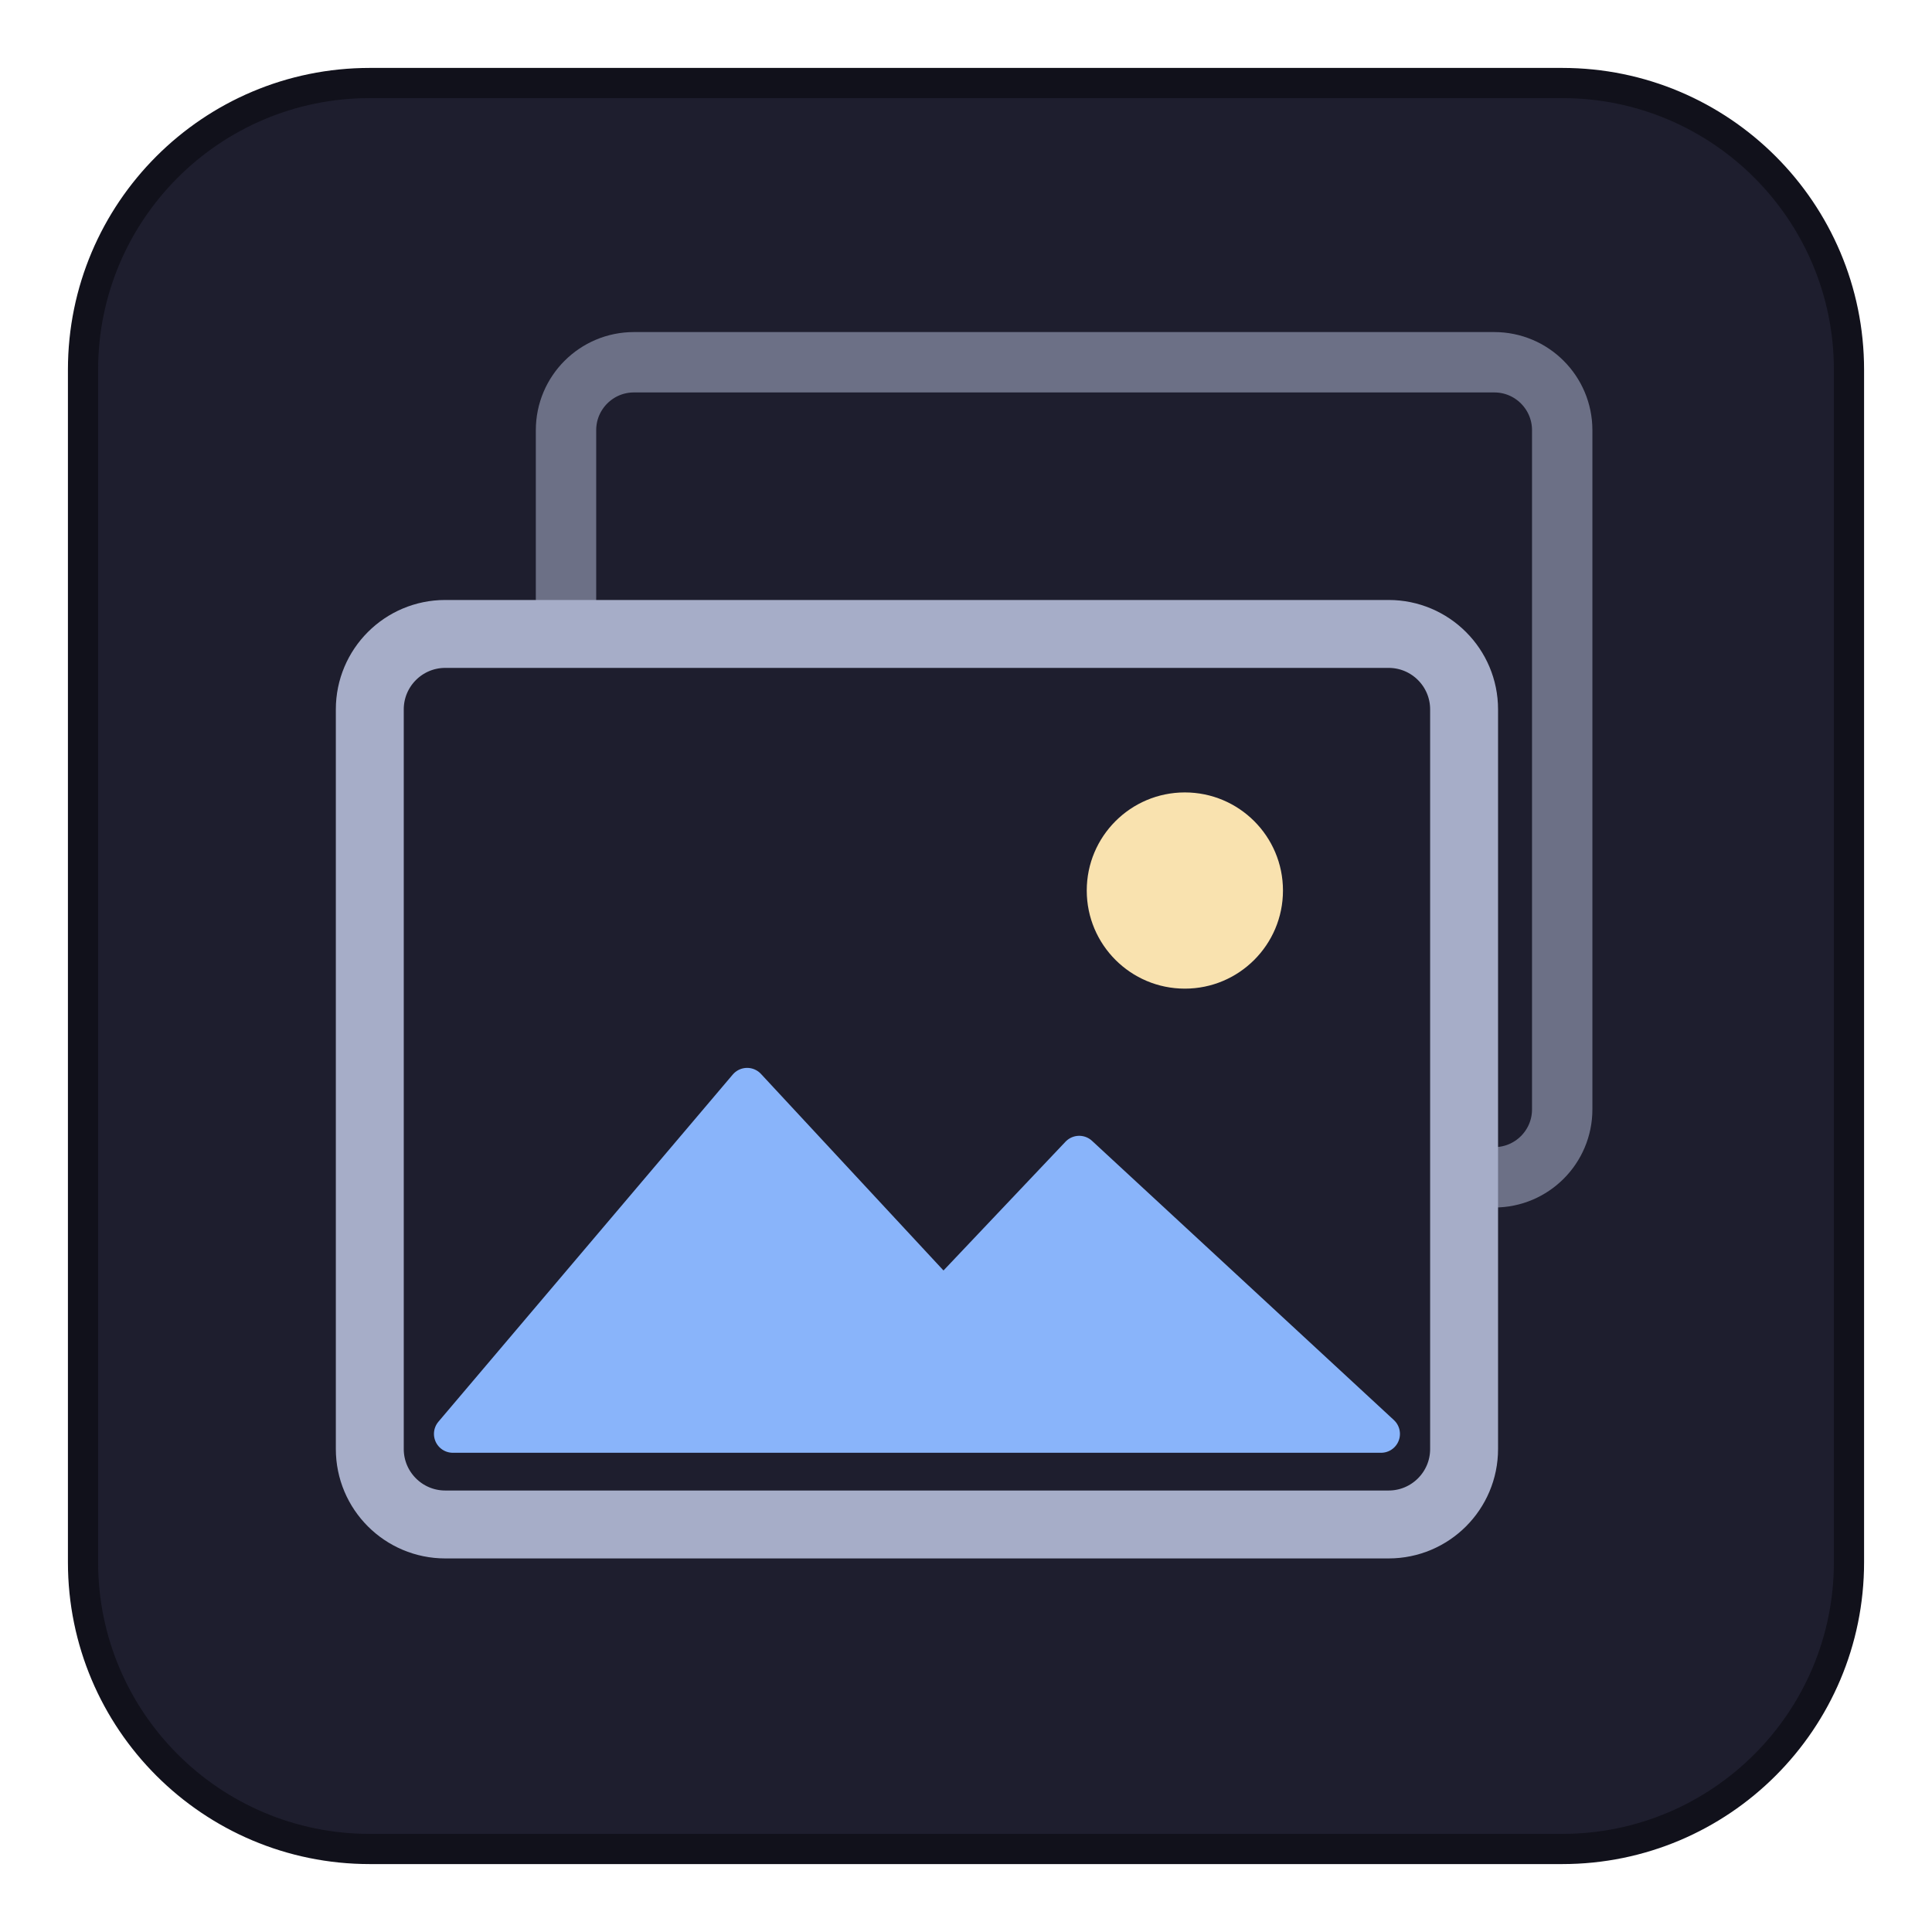
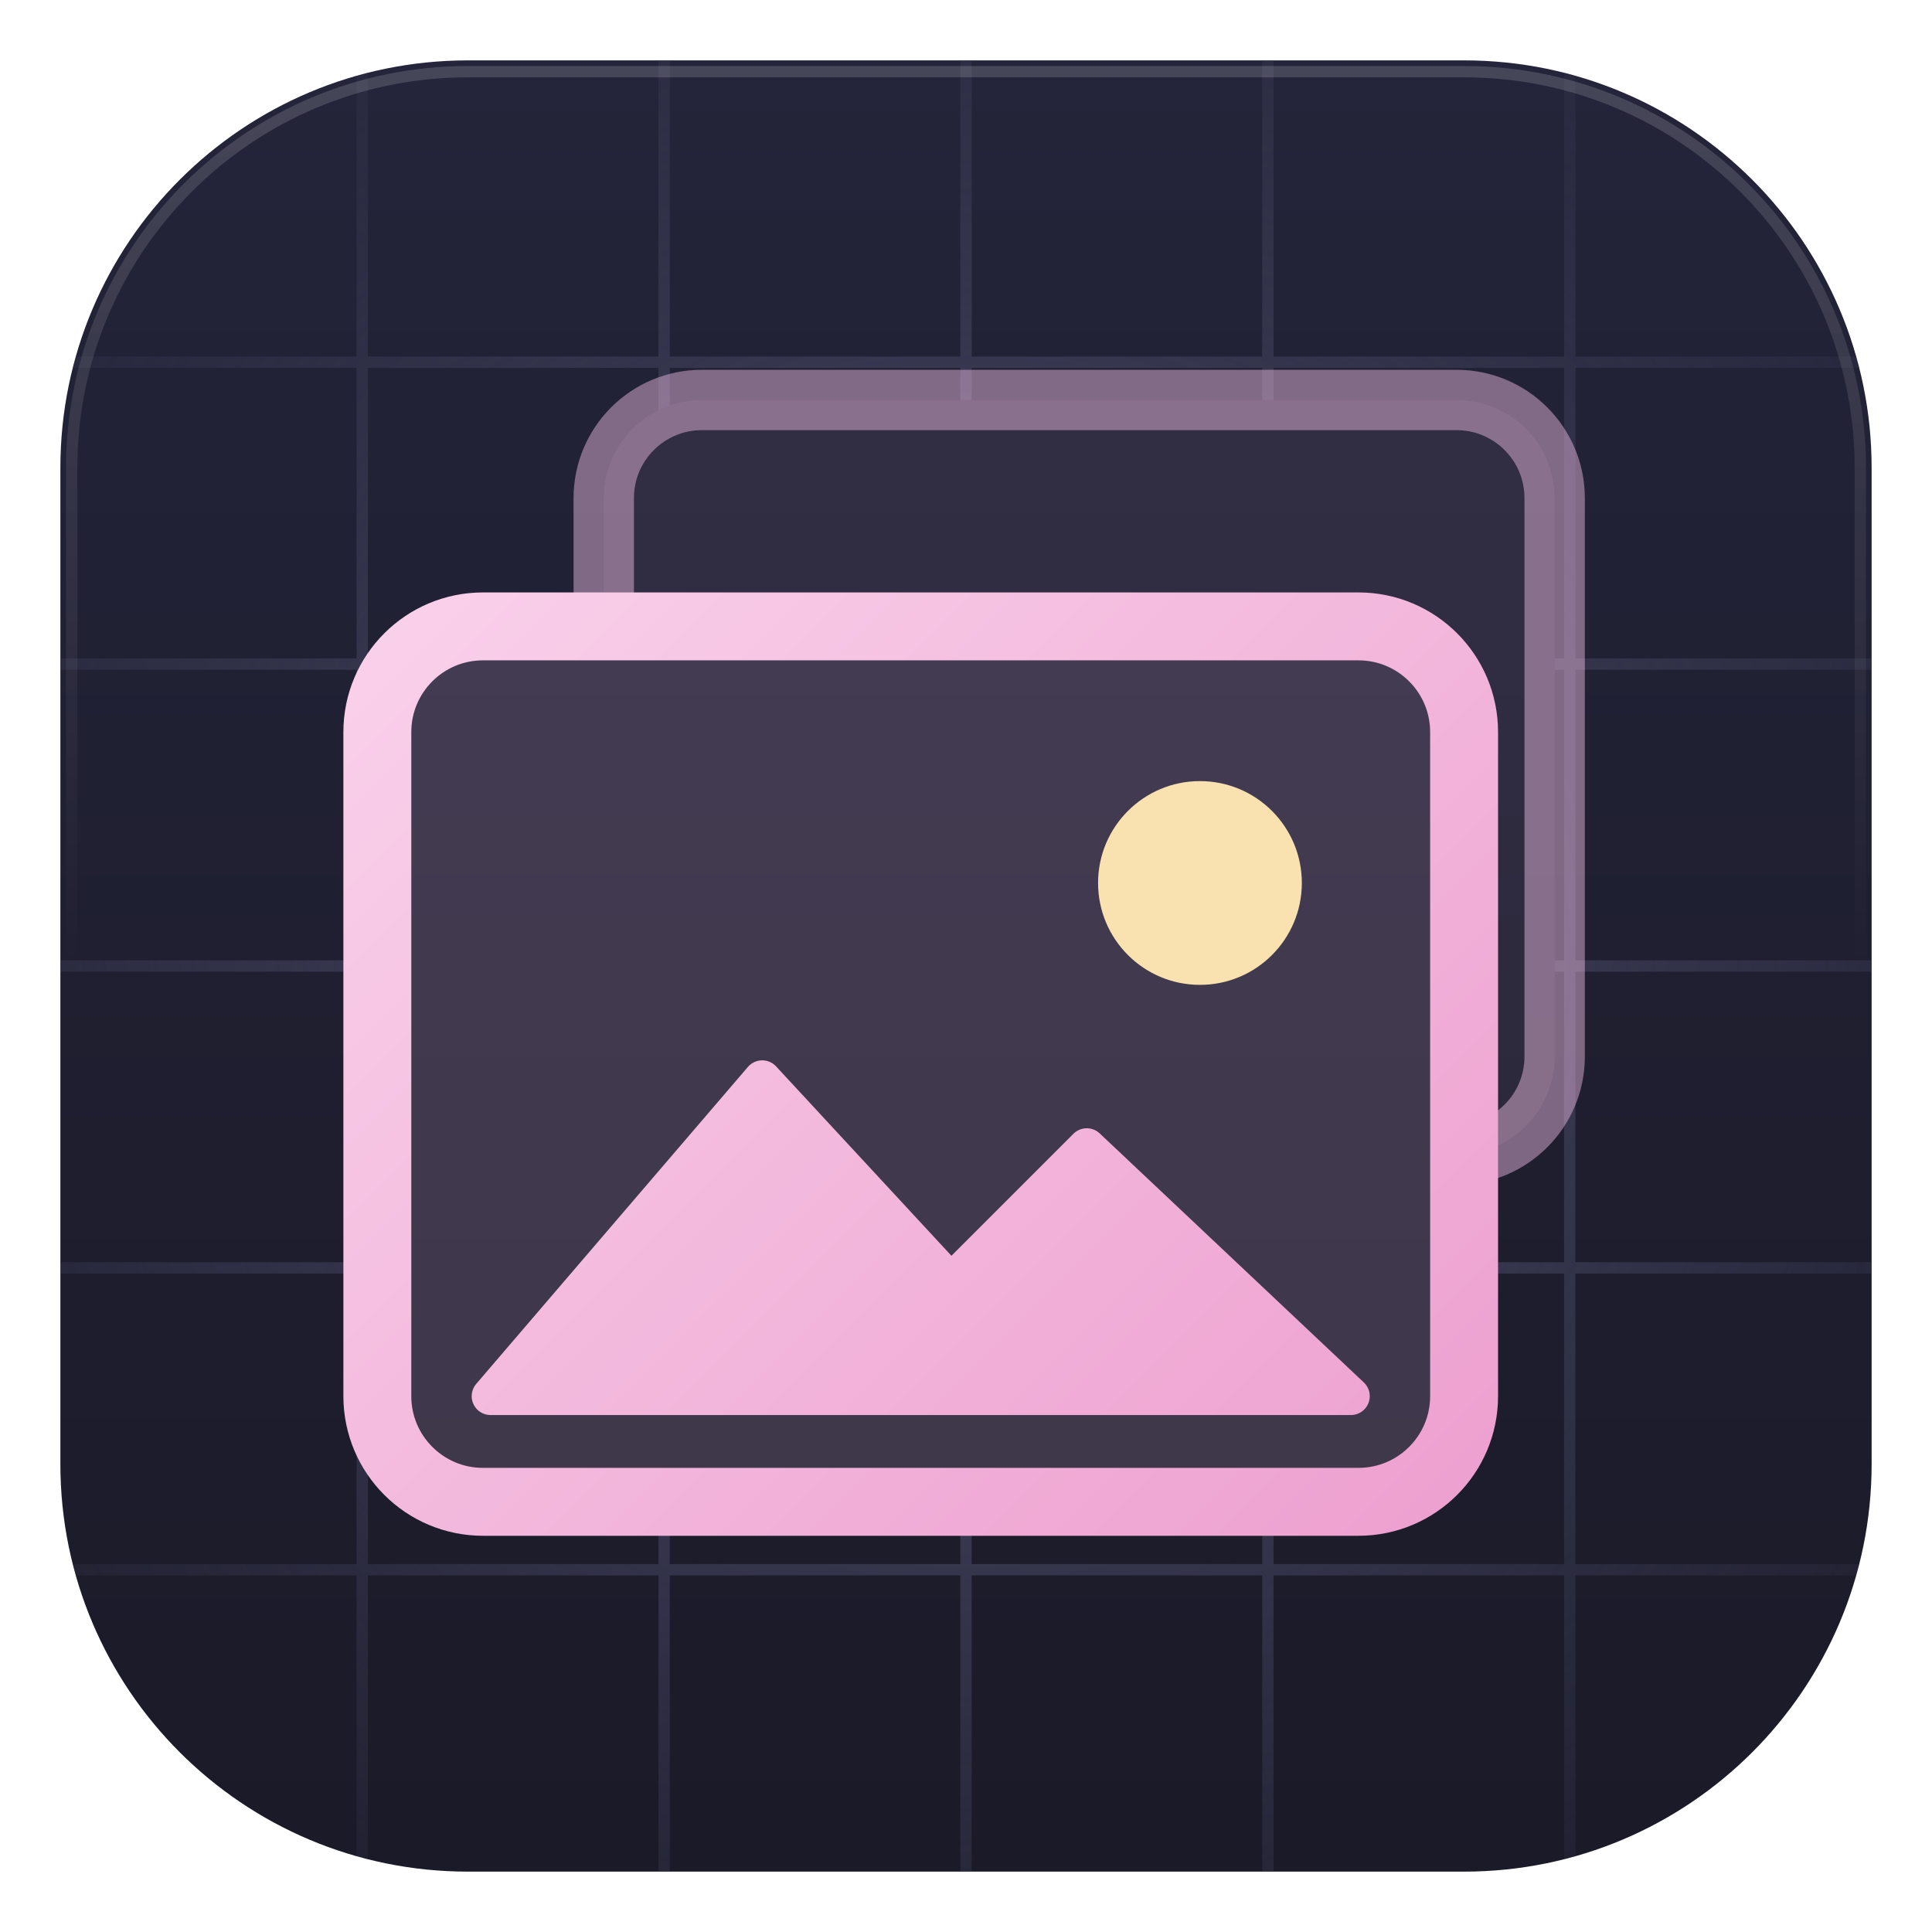
<svg xmlns="http://www.w3.org/2000/svg" viewBox="0 0 512 512" width="512" height="512">
-   <rect x="22" y="22" width="468" height="468" rx="76" ry="76" fill="#1e1e2e" stroke="#11111b" stroke-width="8" />
-   <rect x="150" y="96" width="264" height="216" rx="18" fill="none" stroke="#6c7086" stroke-width="16" stroke-linejoin="round" />
-   <rect x="98" y="168" width="290" height="236" rx="20" fill="#1e1e2e" stroke="#a6adc8" stroke-width="18" stroke-linejoin="round" />
-   <circle cx="314" cy="236" r="26" fill="#f9e2af" />
-   <path d="M120 380 L198 288 L250 344 L286 306 L366 380 Z" fill="#89b4fa" stroke="#89b4fa" stroke-width="10" stroke-linejoin="round" />
+   <defs>
+     <linearGradient id="tile" gradientUnits="userSpaceOnUse" x1="0" y1="16" x2="0" y2="496">
+       <stop offset="0" stop-color="#24243a" />
+       <stop offset="1" stop-color="#1a1a28" />
+     </linearGradient>
+     <linearGradient id="acc" gradientUnits="userSpaceOnUse" x1="96" y1="96" x2="416" y2="416">
+       <stop offset="0" stop-color="#fbd7ee" />
+       <stop offset="1" stop-color="#ec9ccd" />
+     </linearGradient>
+     <linearGradient id="rim" x1="0" y1="0" x2="0" y2="1">
+       <stop offset="0" stop-color="#ffffff" stop-opacity=".16" />
+       <stop offset=".5" stop-color="#ffffff" stop-opacity="0" />
+     </linearGradient>
+     <clipPath id="clip">
+       <rect x="16" y="16" width="480" height="480" rx="108" />
+     </clipPath>
+     <radialGradient id="fade" gradientUnits="userSpaceOnUse" cx="256" cy="256" r="300">
+       <stop offset=".35" stop-color="#fff" />
+       <stop offset="1" stop-color="#fff" stop-opacity=".15" />
+     </radialGradient>
+     <mask id="fadeMask">
+       <rect width="512" height="512" fill="url(#fade)" />
+     </mask>
+   </defs>
+   <rect x="16" y="16" width="480" height="480" rx="108" fill="url(#tile)" />
+   <g clip-path="url(#clip)">
+     <g mask="url(#fadeMask)" stroke="#3d3d57" stroke-width="3">
+       <path d="M96 16 V496 M16 96 H496" />
+       <path d="M176 16 V496 M16 176 H496" />
+       <path d="M256 16 V496 M16 256 H496" />
+       <path d="M336 16 V496 M16 336 H496" />
+       <path d="M416 16 V496 M16 416 H496" />
+     </g>
+   </g>
+   <rect x="19" y="19" width="474" height="474" rx="105" fill="none" stroke="url(#rim)" stroke-width="3" />
+   <rect x="160" y="106" width="252" height="200" rx="26" fill="url(#tile)" />
+   <rect x="160" y="106" width="252" height="200" rx="26" fill="#f5c2e7" fill-opacity="0.07" stroke="#f5c2e7" stroke-opacity="0.45" stroke-width="16" stroke-linecap="round" stroke-linejoin="round" />
+   <rect x="100" y="166" width="288" height="232" rx="28" fill="url(#tile)" />
+   <rect x="100" y="166" width="288" height="232" rx="28" fill="#f5c2e7" fill-opacity="0.16" stroke="url(#acc)" stroke-width="18" stroke-linecap="round" stroke-linejoin="round" />
+   <circle cx="318" cy="234" r="27" fill="#f9e2af" />
+   <path d="M130 370 L202 286 L252 340 L288 304 L358 370 Z" fill="url(#acc)" stroke="url(#acc)" stroke-width="10" stroke-linecap="round" stroke-linejoin="round" />
</svg>
